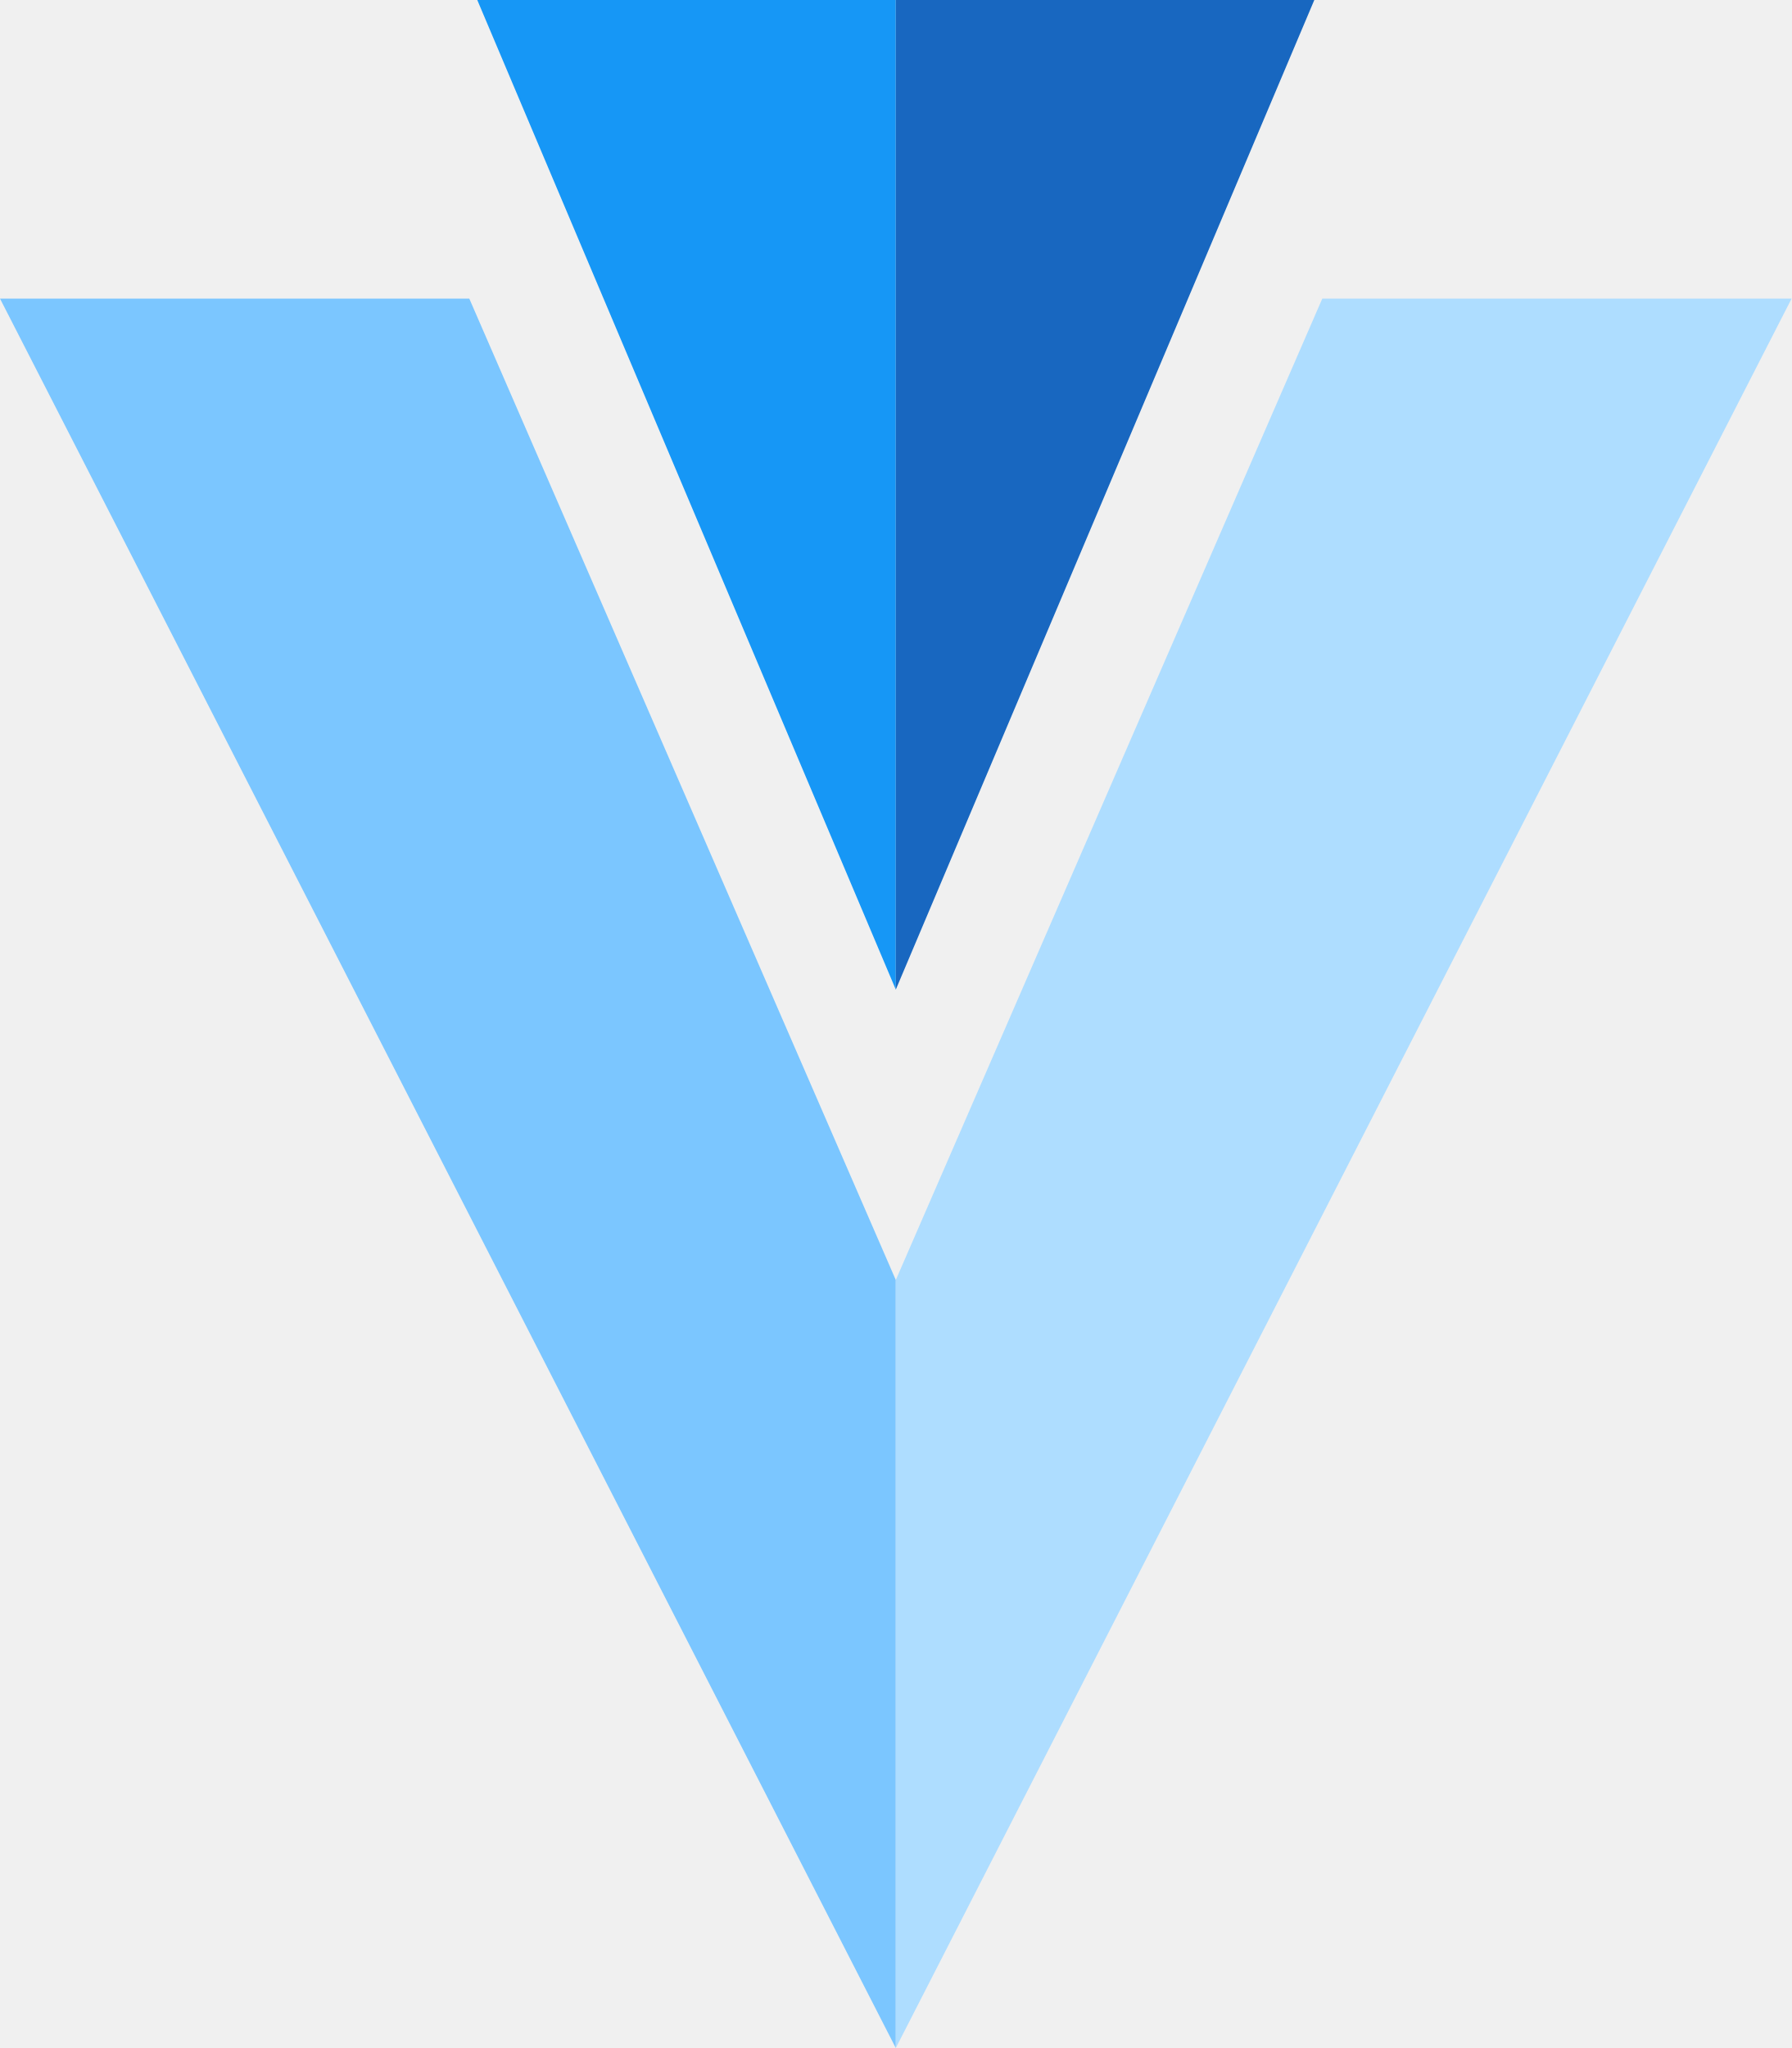
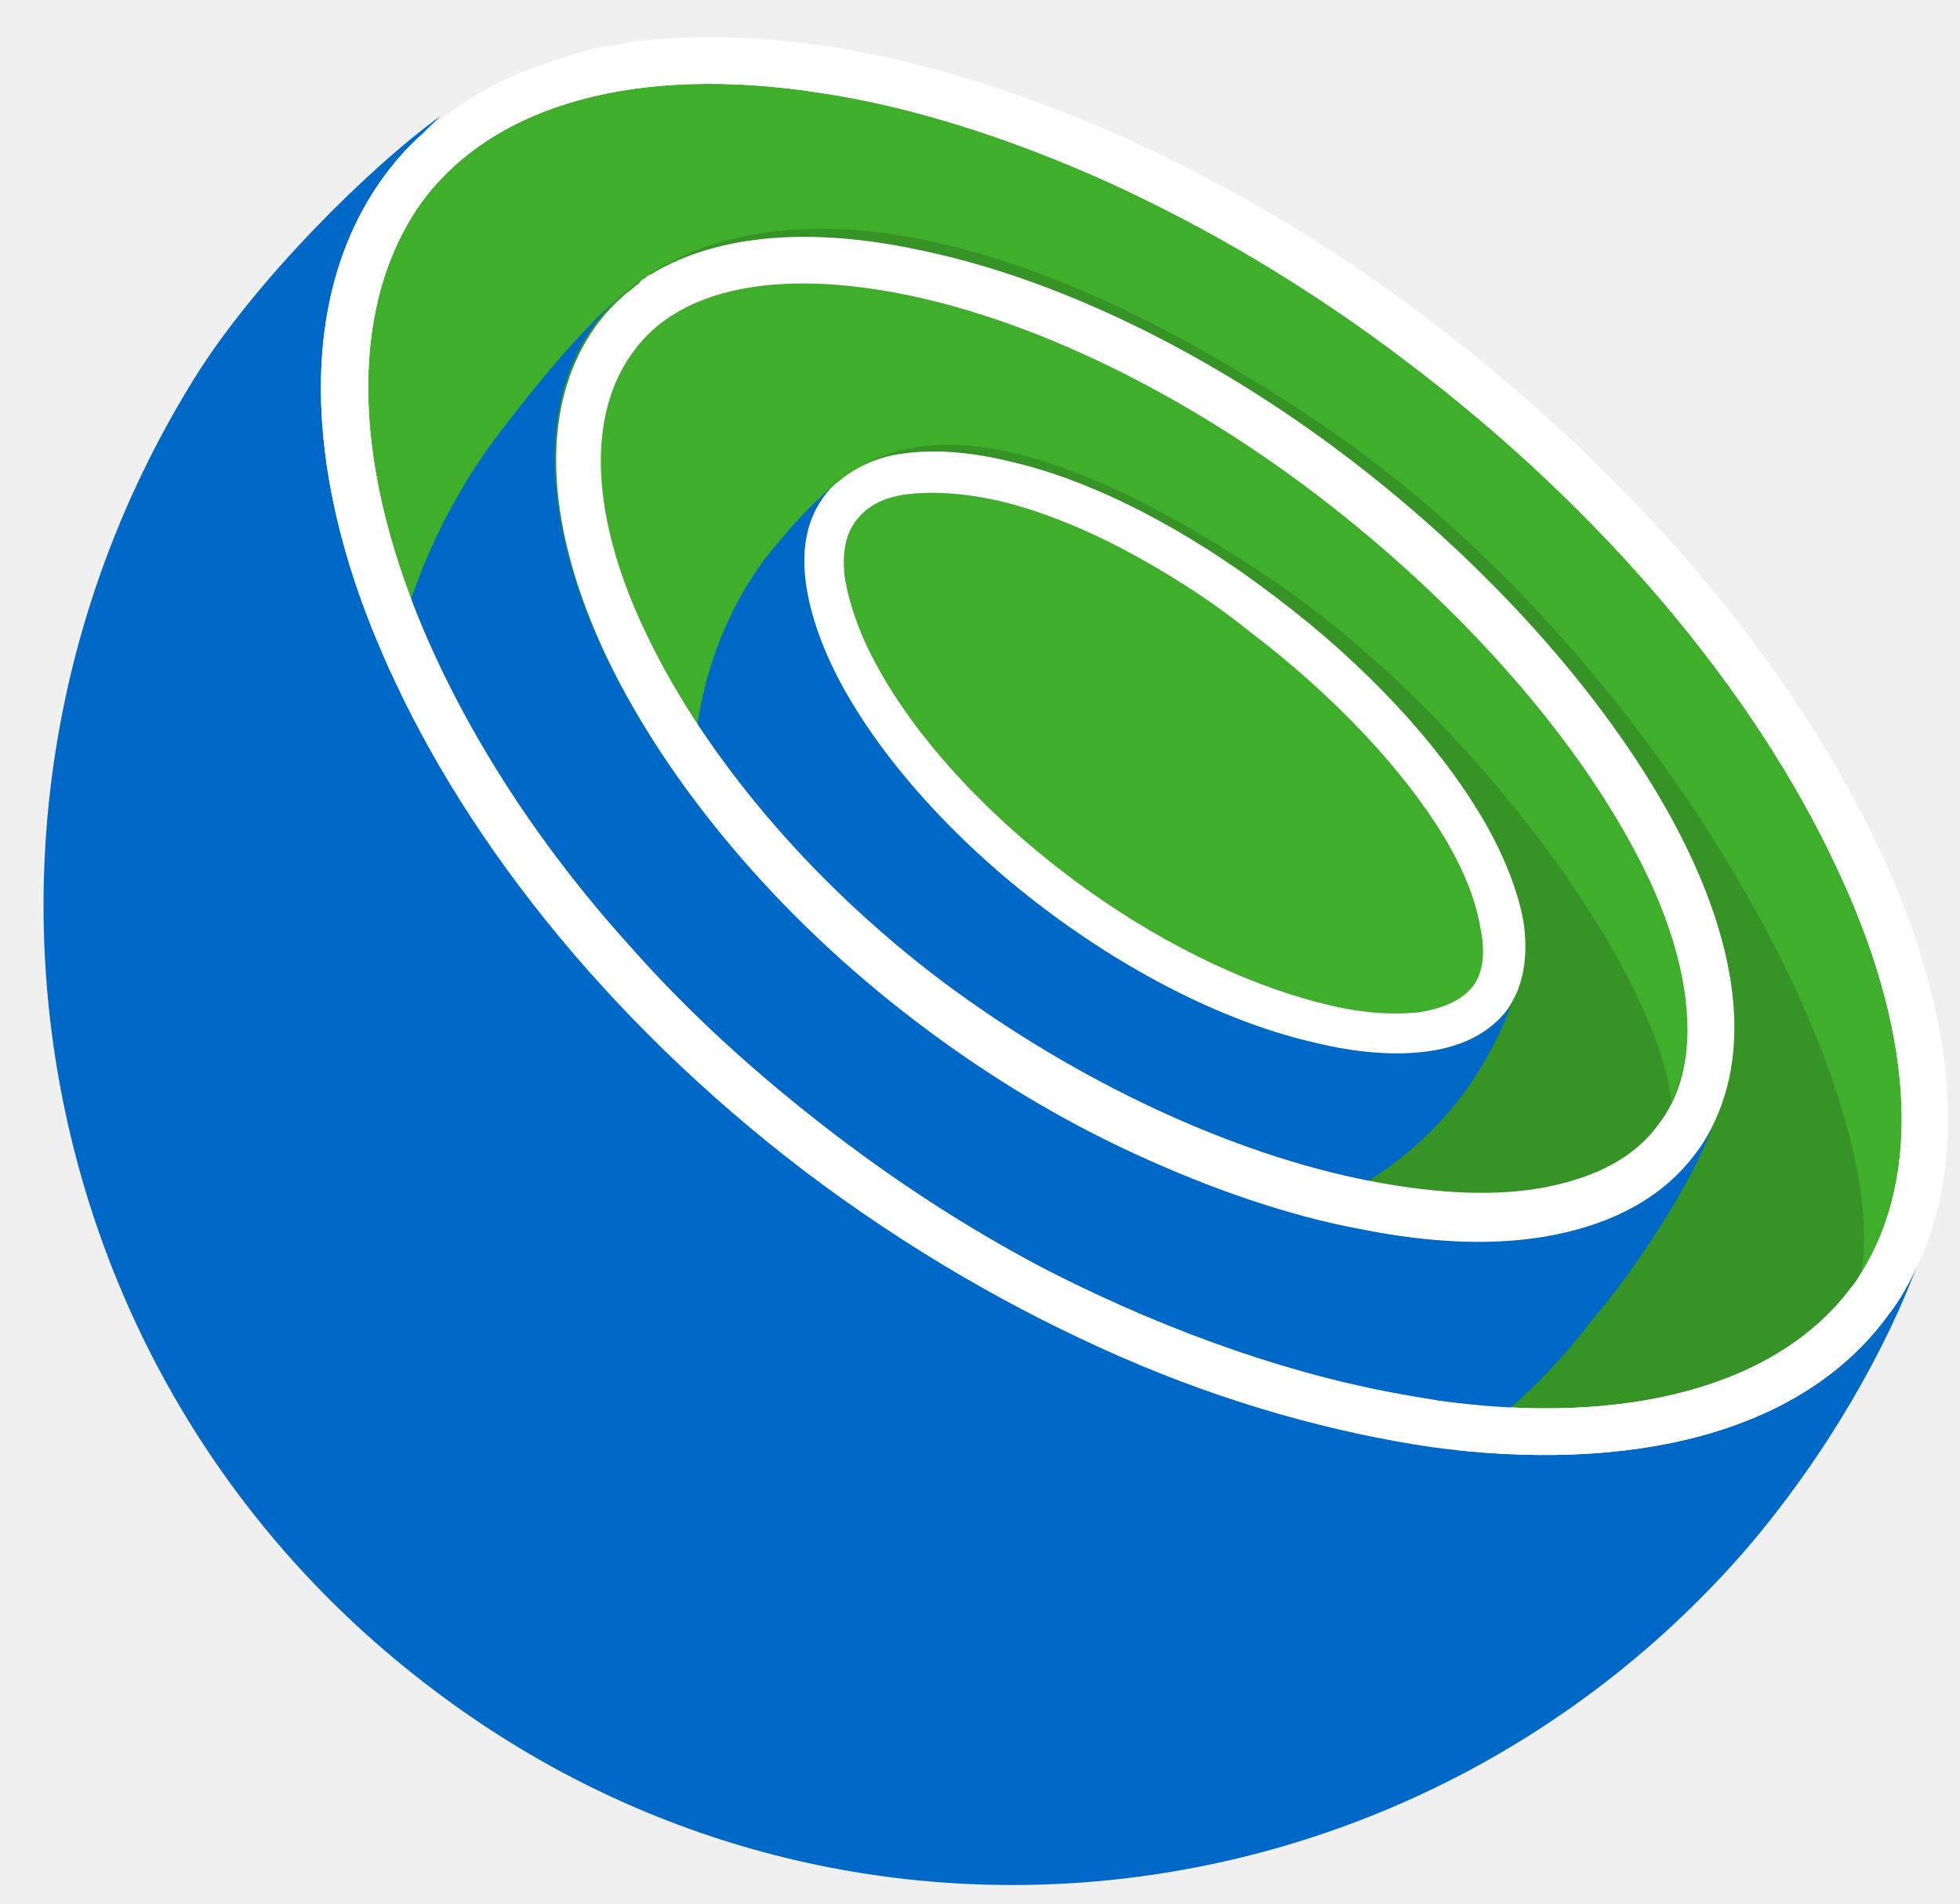
- <svg xmlns="http://www.w3.org/2000/svg" id="Layer_1" data-name="Layer 1" viewBox="0 0 87.5 100">
+ <svg xmlns="http://www.w3.org/2000/svg" width="35" height="34" viewBox="0 0 35 34" fill="none">
+   <g clip-path="url(#clip0_137_213)">
+     <path d="M33.24 22.728C33.189 22.806 33.138 22.91 33.061 22.988C31.751 24.755 29.055 25.482 25.691 25.015C25.536 24.989 25.382 24.963 25.228 24.937C23.2 24.599 20.991 23.845 18.783 22.728C17.473 22.052 16.163 21.221 14.905 20.26C13.544 19.22 12.311 18.103 11.258 16.908C9.589 15.063 8.357 13.114 7.561 11.243C6.251 8.151 6.251 5.397 7.535 3.604C8.845 1.837 11.412 1.161 14.623 1.655C16.215 1.889 17.961 2.434 19.758 3.24C21.53 4.045 23.354 5.111 25.125 6.462C28.669 9.138 31.34 12.386 32.778 15.453C34.165 18.363 34.344 20.961 33.24 22.728Z" fill="#3EAE2B" />
+     <path d="M33.24 22.728C33.189 22.806 33.138 22.91 33.061 22.988C31.751 24.755 29.055 25.482 25.691 25.015C25.536 24.989 25.382 24.963 25.228 24.937C23.354 24.547 21.197 23.845 18.783 22.728C17.473 22.052 16.163 21.221 14.905 20.26C13.544 19.22 12.311 18.103 11.258 16.908C8.691 12.62 9.23 7.293 10.771 5.604C12.645 3.526 16.934 3.058 23.636 7.605C29.543 11.607 33.78 19.376 33.24 22.728Z" fill="black" fill-opacity="0.15" />
+     <path d="M30.133 18.363C30.133 18.856 30.03 19.298 29.851 19.688C29.799 19.818 29.722 19.948 29.619 20.078C29.209 20.649 28.541 21.013 27.642 21.195C26.743 21.377 25.665 21.325 24.458 21.091C22.044 20.623 19.271 19.35 16.831 17.531C16.805 17.505 16.754 17.479 16.728 17.453C14.366 15.634 12.568 13.426 11.567 11.373C10.539 9.268 10.462 7.423 11.31 6.28C12.132 5.137 13.903 4.799 16.189 5.267C18.474 5.734 21.119 7.008 23.533 8.852C25.947 10.697 27.95 12.932 29.106 15.037C29.799 16.258 30.133 17.401 30.133 18.363Z" fill="#3EAE2B" />
+     <path d="M29.851 19.688C29.799 19.818 29.722 19.948 29.619 20.078C29.209 20.649 28.541 21.013 27.642 21.195C26.743 21.377 25.665 21.325 24.458 21.091C22.044 20.623 19.27 19.35 16.831 17.531C16.805 17.505 16.754 17.479 16.728 17.453C13.878 14.569 13.749 9.97 14.905 8.671C16.215 7.501 18.526 7.527 22.763 10.386C26.307 12.802 29.568 17.297 29.851 19.688Z" fill="black" fill-opacity="0.15" />
+     <path d="M26.307 17.609C26.127 17.843 25.819 17.999 25.357 18.077C24.894 18.129 24.304 18.103 23.61 17.921C22.249 17.583 20.606 16.804 19.065 15.634C17.524 14.465 16.343 13.14 15.675 11.919C15.342 11.321 15.162 10.775 15.085 10.308C15.033 9.84 15.111 9.528 15.29 9.294C15.47 9.06 15.752 8.879 16.215 8.827C16.651 8.775 17.216 8.801 17.884 8.956C18.526 9.112 19.271 9.398 20.015 9.788C20.76 10.178 21.556 10.671 22.301 11.269C23.842 12.438 25.074 13.764 25.793 14.959C26.153 15.556 26.358 16.102 26.435 16.57C26.538 17.064 26.461 17.401 26.307 17.609Z" fill="#3EAE2B" />
+     <path d="M27 17.921C26.769 18.519 26.538 18.96 26.153 19.506C23.841 22.624 19.014 23.066 15.624 20.493C12.234 17.921 11.361 13.114 13.647 9.996C14.109 9.424 14.443 9.034 14.982 8.593C14.879 8.671 14.802 8.749 14.725 8.852C14.391 9.294 14.314 9.84 14.391 10.412C14.468 10.983 14.7 11.633 15.059 12.282C15.778 13.582 17.036 15.011 18.654 16.232C20.272 17.453 21.993 18.285 23.482 18.623C24.227 18.805 24.92 18.856 25.485 18.779C26.076 18.701 26.589 18.467 26.923 18.025C26.949 18.025 26.974 17.973 27 17.921Z" fill="#0068C7" />
+     <path d="M30.57 20.13C30.262 21.065 29.132 22.78 28.438 23.56C24.792 28.471 17.139 29.328 11.644 25.171C6.174 21.091 5.172 12.802 8.819 7.865C9.384 7.112 10.334 5.916 11.156 5.215C10.976 5.371 10.796 5.553 10.642 5.76C9.512 7.293 9.769 9.528 10.822 11.737C11.9 13.971 13.826 16.31 16.317 18.207C17.576 19.168 18.911 19.974 20.272 20.597C21.633 21.221 22.994 21.689 24.252 21.923C25.536 22.182 26.718 22.234 27.745 22.026C28.772 21.819 29.645 21.377 30.236 20.597C30.39 20.442 30.493 20.286 30.57 20.13Z" fill="#0068C7" />
+     <path d="M34.267 22.52C33.703 24.053 32.65 25.95 31.186 27.665C25.28 34.473 15.059 35.746 7.715 30.16C0.396 24.625 -1.325 14.465 3.477 6.748C4.556 5.007 6.636 2.954 7.869 2.071C7.843 2.097 7.15 2.746 6.867 3.136C5.301 5.267 5.429 8.411 6.79 11.581C8.151 14.803 10.771 18.181 14.391 20.935C16.215 22.312 18.115 23.404 20.015 24.235C21.916 25.067 23.816 25.586 25.562 25.846C29.055 26.314 32.136 25.638 33.703 23.508C33.934 23.196 34.139 22.858 34.267 22.52Z" fill="#0068C7" />
+     <path d="M33.523 15.089C32.008 11.893 29.234 8.541 25.613 5.786C22.018 3.032 18.115 1.343 14.751 0.823C13.544 0.642 12.363 0.616 11.31 0.746C11.258 0.746 11.207 0.746 11.181 0.771C11.027 0.797 10.848 0.823 10.694 0.849C10.668 0.849 10.642 0.849 10.591 0.875C10.488 0.901 10.385 0.927 10.308 0.953C10.206 0.979 10.129 1.005 10.052 1.031C9.975 1.057 9.897 1.083 9.82 1.109C9.076 1.343 8.408 1.707 7.817 2.175C7.458 2.434 7.15 2.746 6.867 3.136C5.301 5.267 5.429 8.411 6.79 11.581C8.151 14.803 10.771 18.181 14.391 20.935C16.215 22.312 18.115 23.404 20.015 24.235C21.916 25.067 23.816 25.587 25.562 25.846C29.055 26.314 32.136 25.638 33.703 23.508C33.934 23.222 34.114 22.884 34.267 22.546C35.218 20.468 34.807 17.791 33.523 15.089ZM33.24 22.728C33.189 22.806 33.138 22.91 33.061 22.988C31.751 24.755 29.055 25.483 25.691 25.015C25.536 24.989 25.382 24.963 25.228 24.937C23.2 24.599 20.991 23.846 18.783 22.728C17.473 22.053 16.163 21.221 14.905 20.26C13.544 19.22 12.311 18.103 11.258 16.908C9.589 15.063 8.357 13.114 7.561 11.243C6.251 8.151 6.251 5.397 7.535 3.604C8.845 1.837 11.413 1.161 14.623 1.655C16.215 1.889 17.961 2.434 19.759 3.24C21.53 4.046 23.354 5.111 25.126 6.462C28.669 9.138 31.34 12.386 32.778 15.453C34.165 18.363 34.345 20.961 33.24 22.728Z" fill="white" />
+     <path d="M29.851 14.621C28.644 12.412 26.564 10.074 24.073 8.177C21.582 6.28 18.834 4.955 16.394 4.461C14.571 4.071 12.851 4.149 11.618 4.903C11.592 4.903 11.567 4.929 11.567 4.929C11.567 4.929 11.541 4.929 11.541 4.955C11.49 4.981 11.438 5.007 11.412 5.059C11.335 5.111 11.258 5.189 11.181 5.241C11.002 5.397 10.822 5.578 10.668 5.786C9.538 7.319 9.795 9.554 10.848 11.763C11.926 13.997 13.852 16.336 16.343 18.233C17.601 19.194 18.937 20 20.298 20.623C21.659 21.247 23.02 21.715 24.278 21.949C25.562 22.208 26.743 22.26 27.77 22.052C28.798 21.845 29.671 21.403 30.262 20.623C30.364 20.494 30.467 20.337 30.544 20.182C31.366 18.623 30.929 16.596 29.851 14.621ZM29.619 20.078C29.209 20.649 28.541 21.013 27.642 21.195C26.743 21.377 25.665 21.325 24.458 21.091C22.044 20.623 19.27 19.35 16.831 17.531C14.417 15.712 12.568 13.452 11.567 11.373C10.539 9.268 10.462 7.423 11.31 6.28C12.132 5.137 13.903 4.799 16.189 5.267C18.474 5.734 21.119 7.008 23.533 8.853C25.947 10.697 27.95 12.932 29.106 15.037C29.799 16.284 30.133 17.427 30.133 18.389C30.133 19.038 29.979 19.61 29.619 20.078Z" fill="white" />
+     <path fill-rule="evenodd" clip-rule="evenodd" d="M27.206 16.466C27.103 15.894 26.846 15.245 26.461 14.595C25.691 13.296 24.407 11.893 22.789 10.671C21.197 9.45 19.527 8.593 18.089 8.255C17.37 8.073 16.703 8.021 16.138 8.099C15.701 8.151 15.29 8.333 14.982 8.593C14.879 8.671 14.802 8.749 14.725 8.852C14.391 9.294 14.314 9.84 14.391 10.412C14.468 10.983 14.7 11.633 15.059 12.282C15.778 13.582 17.036 15.011 18.654 16.232C20.272 17.453 21.993 18.285 23.482 18.622C24.227 18.804 24.92 18.856 25.485 18.778C26.076 18.701 26.589 18.467 26.923 18.025C26.949 17.973 26.974 17.947 27 17.895C27.231 17.505 27.283 16.985 27.206 16.466ZM26.307 17.609C26.127 17.843 25.819 17.999 25.357 18.077C24.894 18.129 24.304 18.103 23.61 17.921C22.249 17.583 20.606 16.804 19.065 15.634C17.524 14.465 16.343 13.14 15.675 11.919C15.342 11.321 15.162 10.775 15.085 10.308C15.033 9.84 15.11 9.528 15.29 9.294C15.47 9.06 15.752 8.878 16.215 8.826C16.651 8.775 17.216 8.8 17.884 8.956C18.526 9.112 19.271 9.398 20.015 9.788C20.76 10.178 21.556 10.671 22.301 11.269C23.842 12.438 25.074 13.764 25.793 14.959C26.153 15.556 26.358 16.102 26.435 16.57C26.538 17.064 26.461 17.401 26.307 17.609Z" fill="white" />
+   </g>
  <defs>
-     <style>.cls-1{fill:#1697f6;}.cls-2{fill:#7bc6ff;}.cls-3{fill:#1867c0;}.cls-4{fill:#aeddff;}</style>
+     <clipPath id="clip0_137_213">
+       <rect width="34" height="33" fill="white" transform="translate(0.781128 0.66748)" />
+     </clipPath>
  </defs>
-   <polyline class="cls-1" points="43.75 0 23.31 0 43.75 48.32" />
-   <polygon class="cls-2" points="43.75 62.5 43.75 100 0 14.58 22.92 14.58 43.75 62.5" />
-   <polyline class="cls-3" points="43.75 0 64.19 0 43.75 48.32" />
-   <polygon class="cls-4" points="64.58 14.58 87.5 14.58 43.75 100 43.75 62.5 64.58 14.58" />
</svg>
